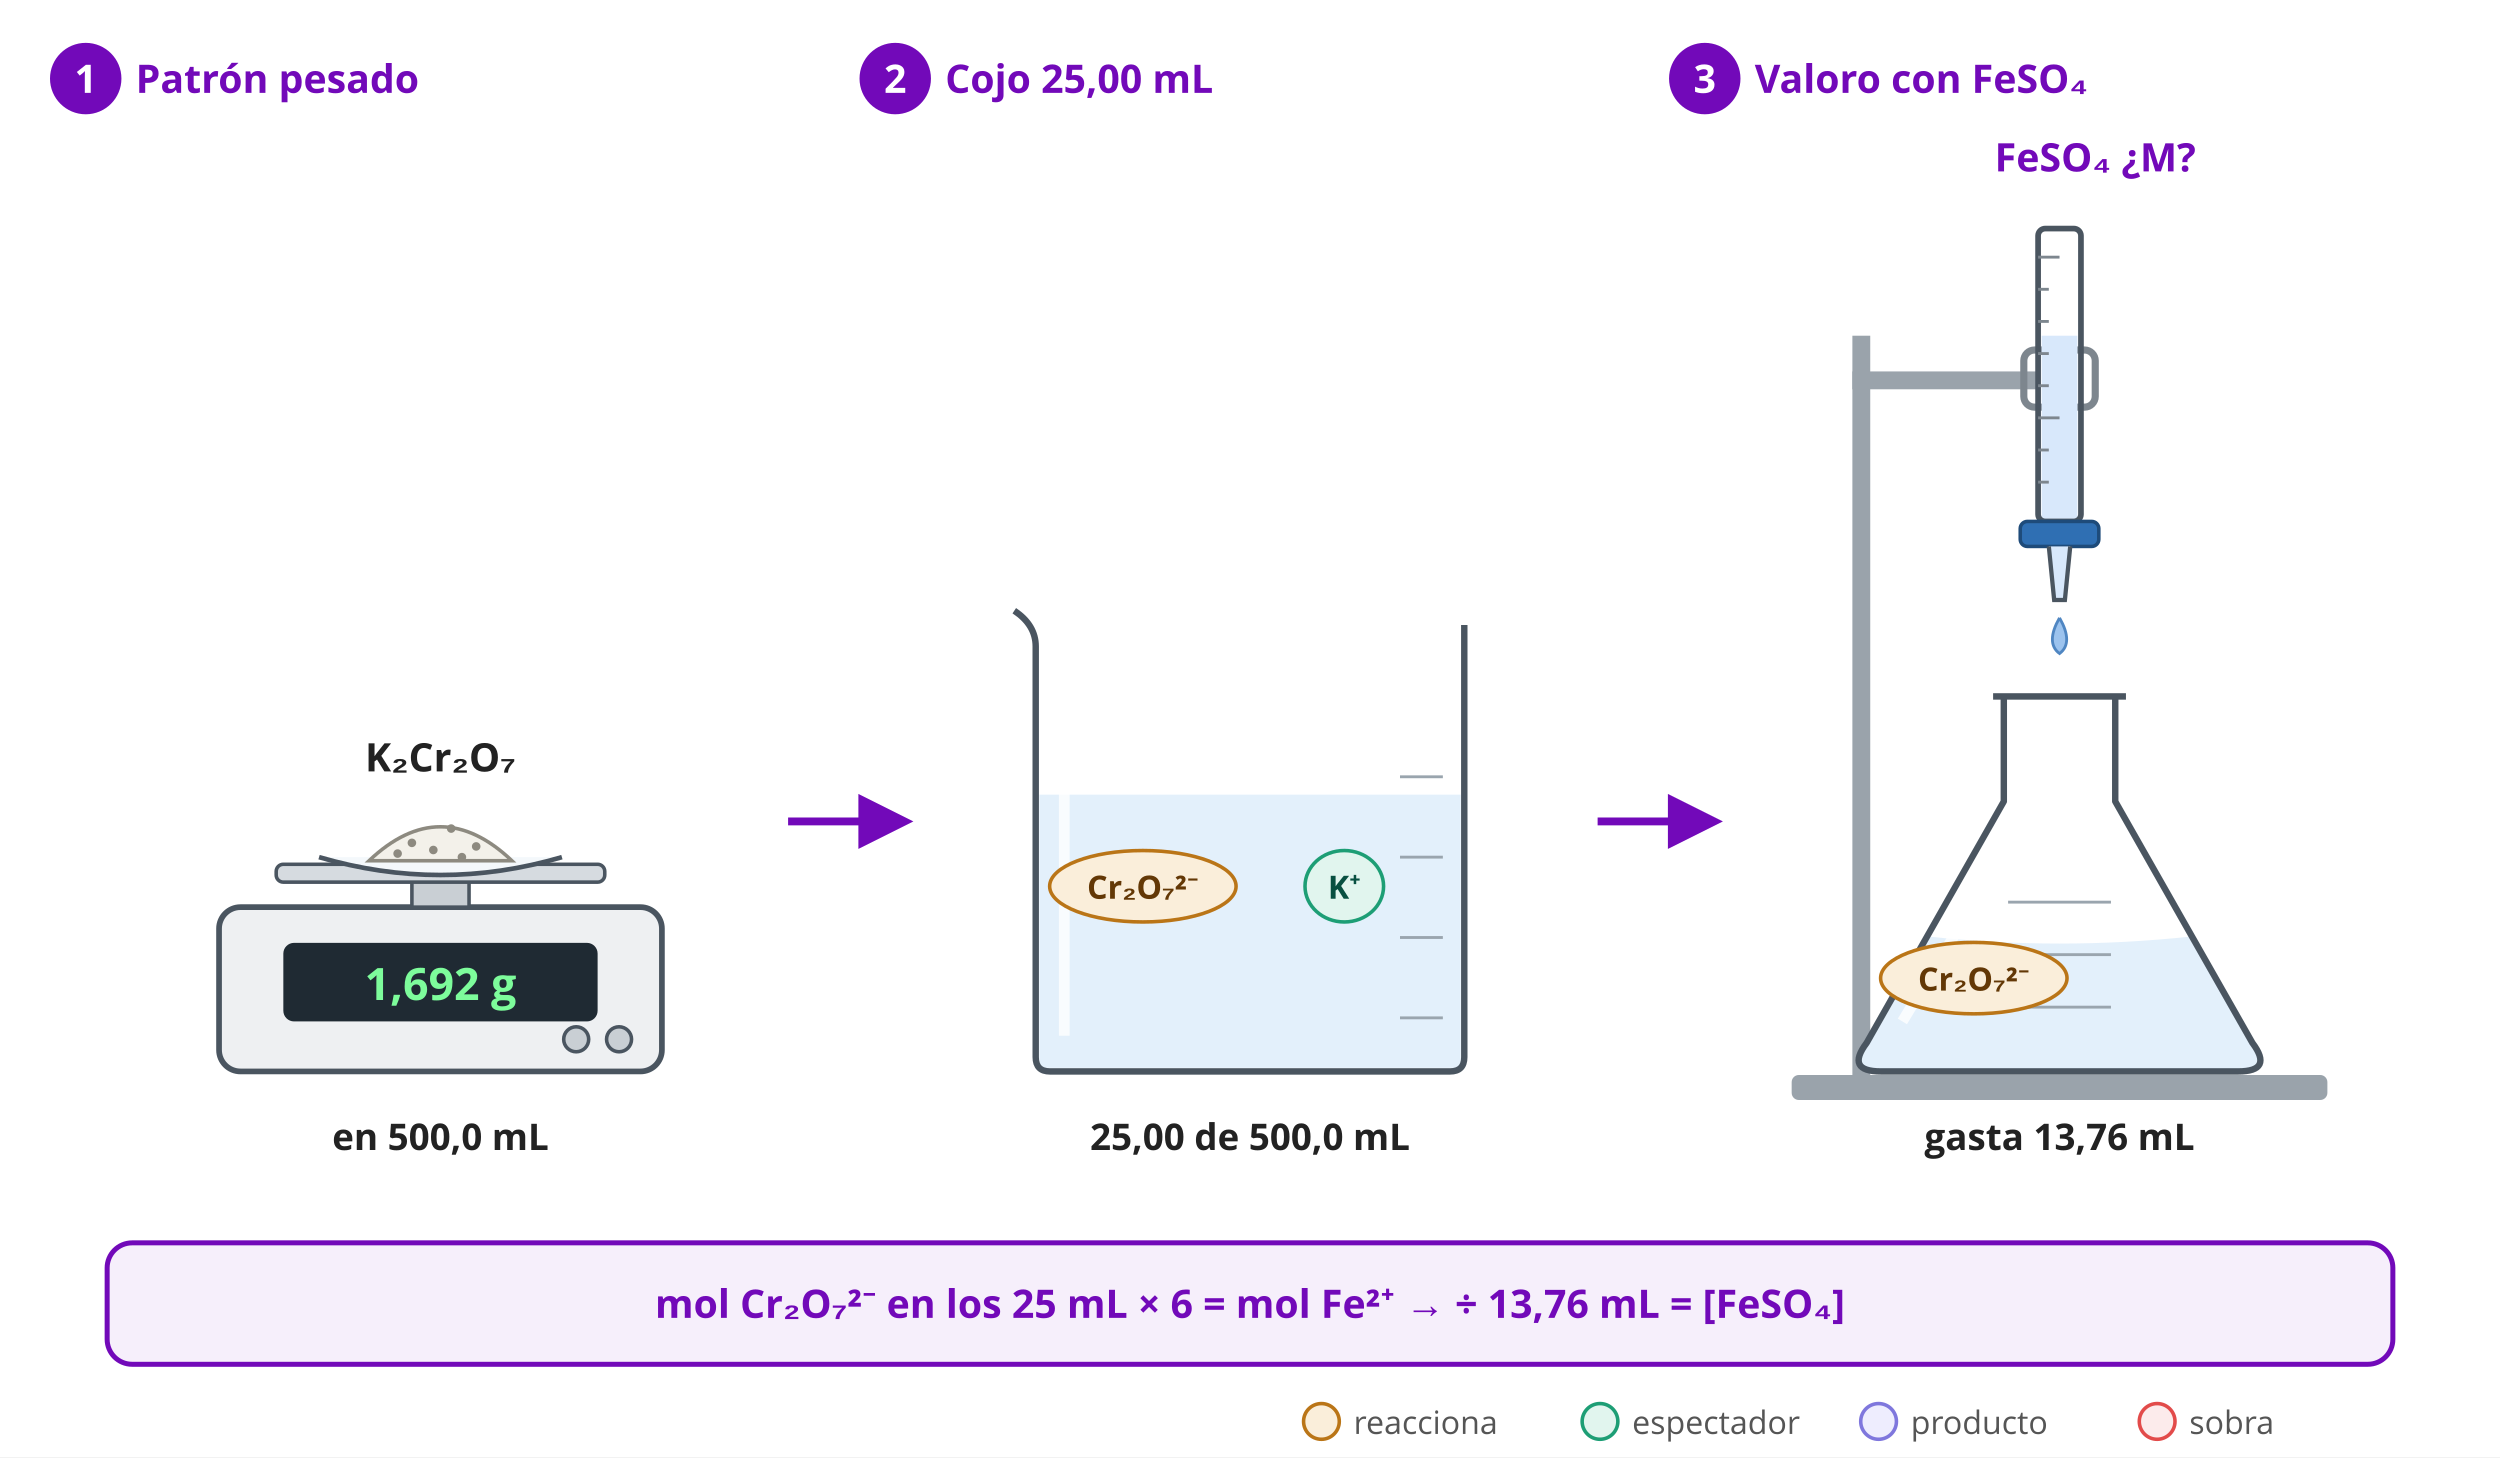
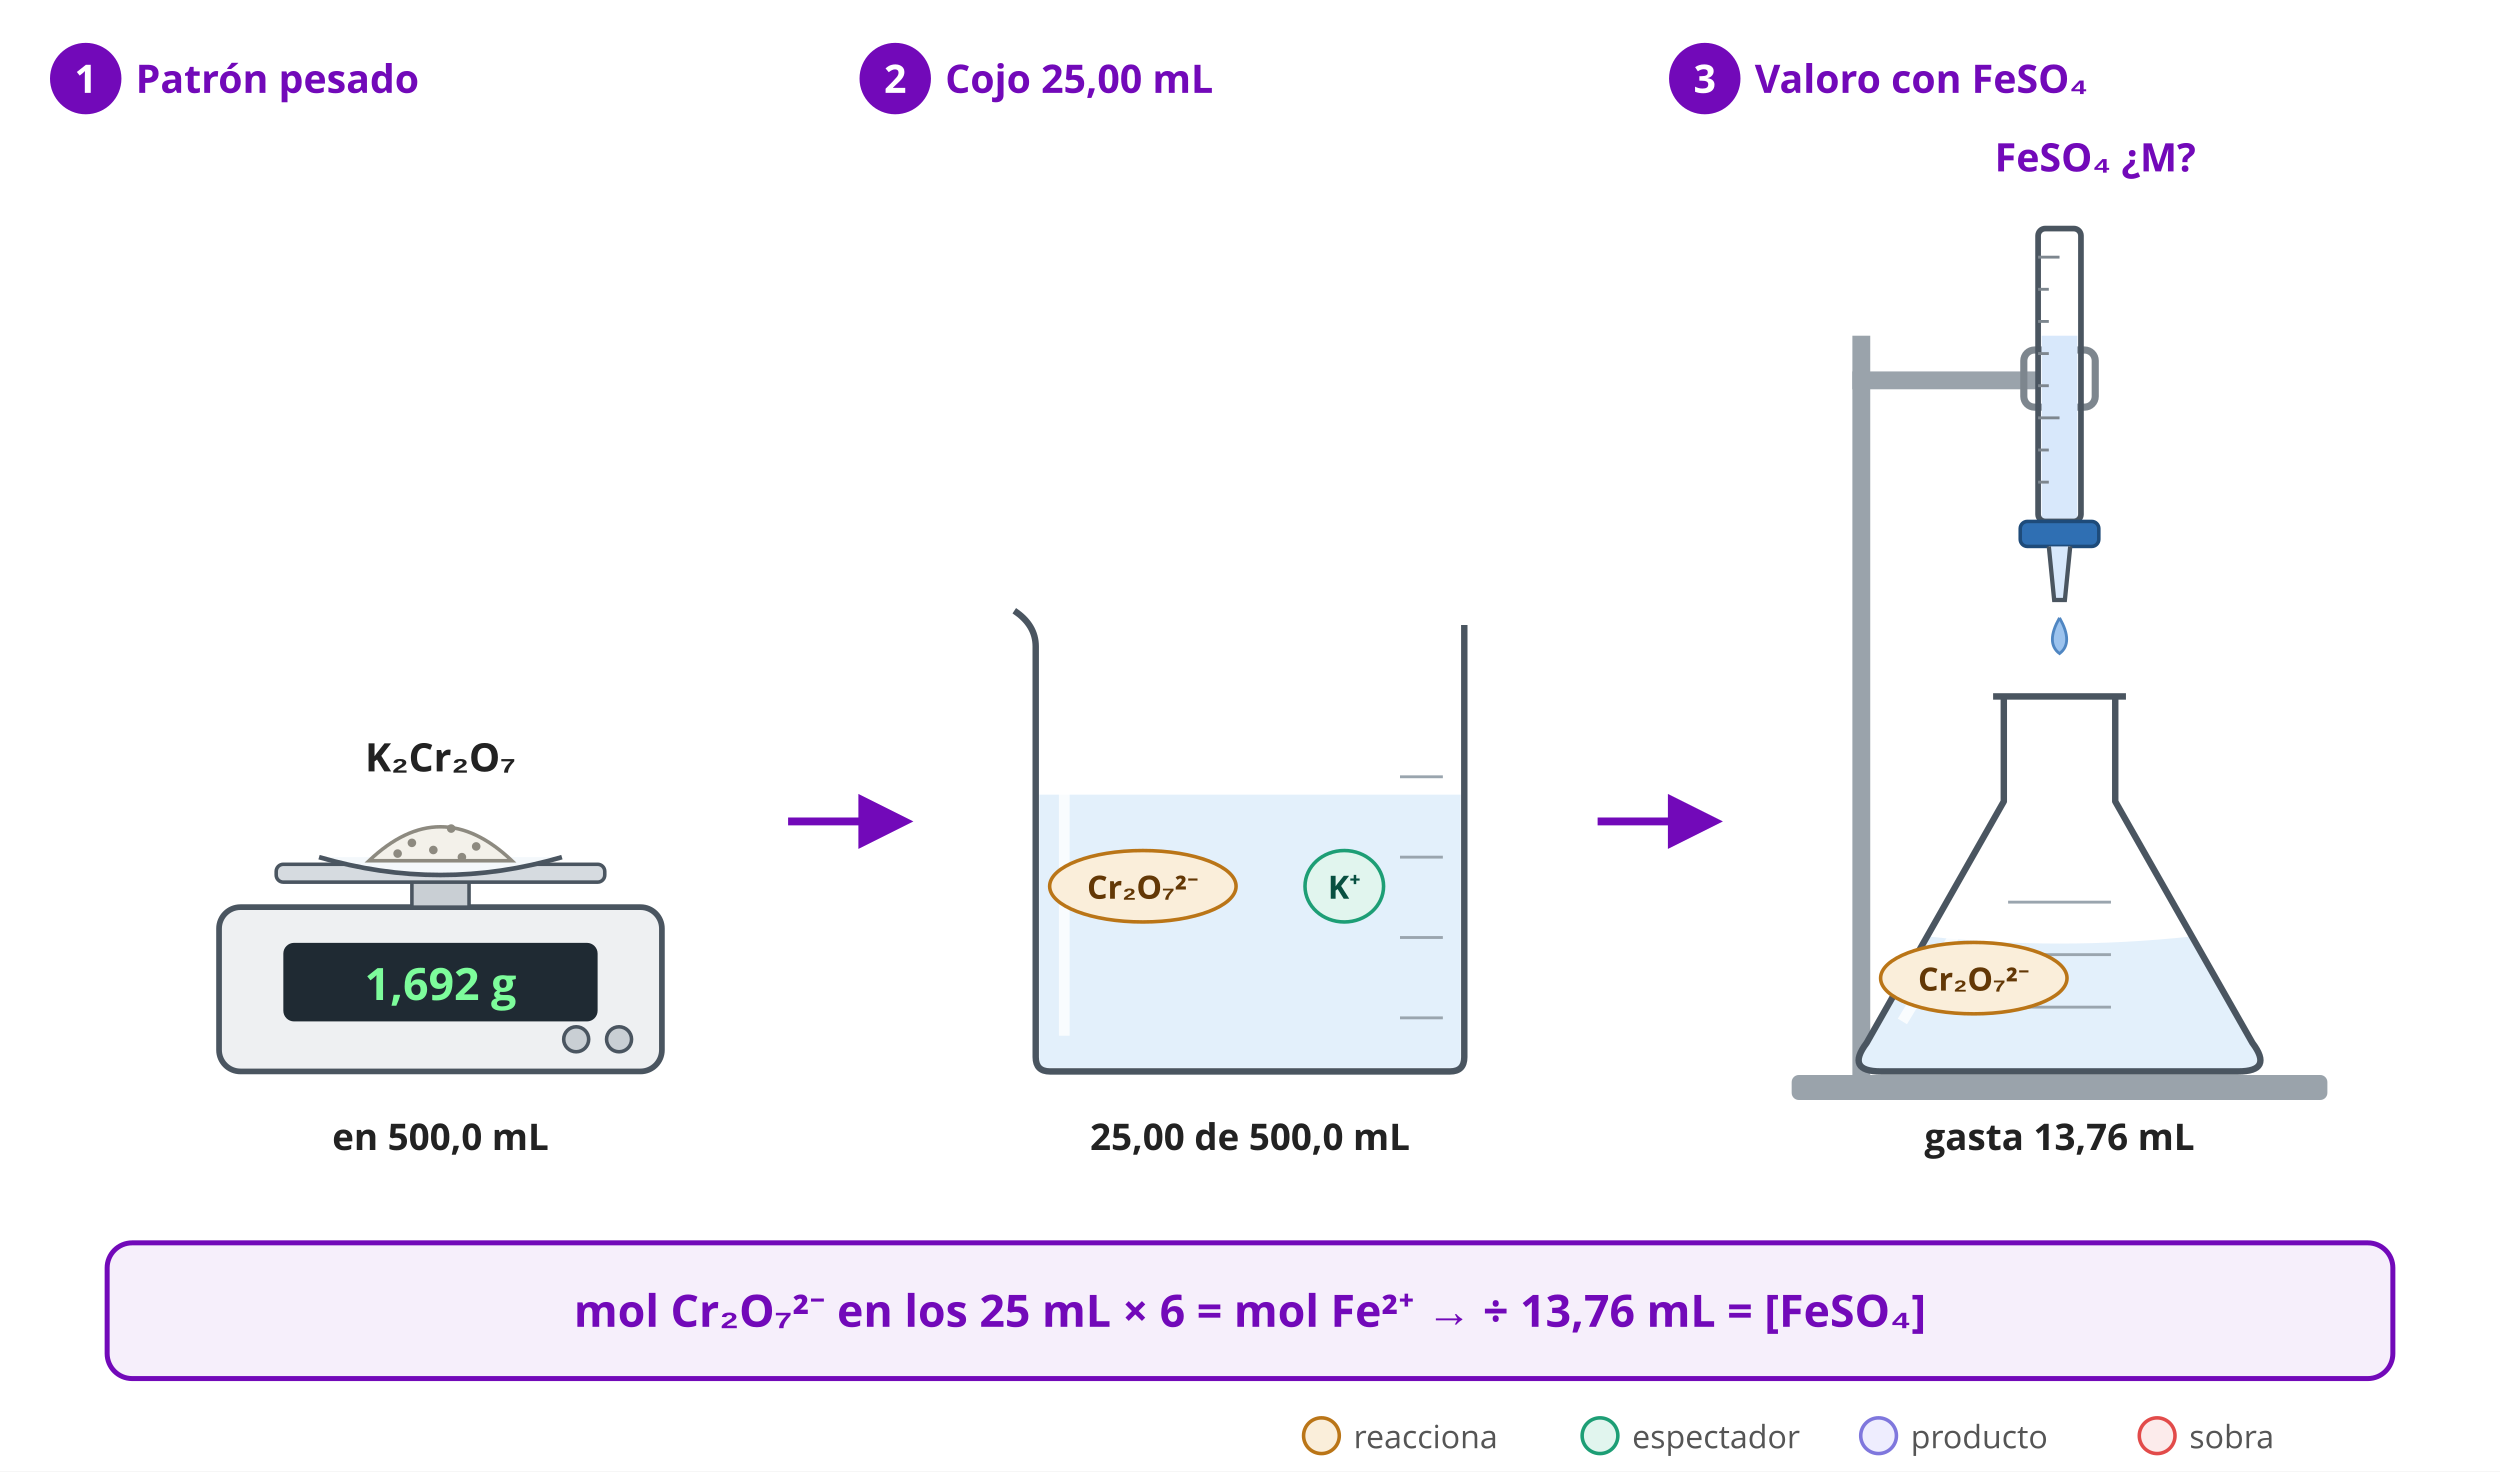
- <svg xmlns="http://www.w3.org/2000/svg" viewBox="0 0 700 408" width="700" height="408">
+ <svg xmlns="http://www.w3.org/2000/svg" viewBox="0 0 700 412" width="700" height="412">
  <defs>
    <marker id="pta" viewBox="0 0 10 10" refX="8" refY="5" markerWidth="7" markerHeight="7" orient="auto-start-reverse">
      <path d="M0 0 L10 5 L0 10 z" fill="#7209b9" />
    </marker>
  </defs>
-   <rect width="700" height="408" fill="white" />
+   <rect width="700" height="412" fill="white" />
  <circle cx="24.0" cy="22" r="10" fill="#7209b9" />
  <text x="24.0" y="26" text-anchor="middle" font-size="11" font-weight="bold" fill="white" font-family="Open Sans, Arial, sans-serif">1</text>
  <text x="40.0" y="26" text-anchor="start" font-size="11.5" font-weight="bold" fill="#7209b9" font-family="Open Sans, Arial, sans-serif" />
  <text x="38.0" y="26" text-anchor="start" font-size="11" font-weight="bold" fill="#7209b9" font-family="Open Sans, Arial, sans-serif">Patrón pesado</text>
  <rect x="61.333" y="254" width="124" height="46" rx="6" fill="#eef0f2" stroke="#4a5560" stroke-width="1.6" />
  <rect x="79.333" y="264" width="88" height="22" rx="3" fill="#1f2a33" />
  <text x="123.333" y="280" text-anchor="middle" font-size="12.5" font-weight="bold" fill="#7dfc9b" font-family="Open Sans, Arial, sans-serif">1,692 g</text>
  <circle cx="173.333" cy="291" r="3.5" fill="#c9cfd4" stroke="#4a5560" />
  <circle cx="161.333" cy="291" r="3.5" fill="#c9cfd4" stroke="#4a5560" />
  <rect x="115.333" y="246" width="16" height="8" fill="#c9cfd4" stroke="#4a5560" />
  <rect x="77.333" y="242" width="92" height="5" rx="2" fill="#d6dbe0" stroke="#4a5560" />
  <path d="M89.333 240 Q123.333 250 157.333 240" fill="#f4f8fb" stroke="#4a5560" stroke-width="1.3" />
  <path d="M103.333 241 Q123.333 222 143.333 241 Z" fill="#f3f1ea" stroke="#8d8a80" />
  <circle cx="115.333" cy="236" r="1.2" fill="#8d8a80" />
  <circle cx="126.333" cy="232" r="1.2" fill="#8d8a80" />
  <circle cx="133.333" cy="237" r="1.2" fill="#8d8a80" />
  <circle cx="121.333" cy="238" r="1.2" fill="#8d8a80" />
  <circle cx="111.333" cy="239" r="1.2" fill="#8d8a80" />
  <circle cx="129.333" cy="240" r="1.2" fill="#8d8a80" />
  <text x="123.333" y="216" text-anchor="middle" font-size="11" font-weight="bold" fill="#222" font-family="Open Sans, Arial, sans-serif">K₂Cr₂O₇</text>
  <text x="123.333" y="322" text-anchor="middle" font-size="10.3" font-weight="bold" fill="#222" font-family="Open Sans, Arial, sans-serif">en 500,0 mL</text>
  <path d="M220.667 230 L252.667 230" fill="none" stroke="#7209b9" stroke-width="2.2" marker-end="url(#pta)" />
  <circle cx="250.667" cy="22" r="10" fill="#7209b9" />
  <text x="250.667" y="26" text-anchor="middle" font-size="11" font-weight="bold" fill="white" font-family="Open Sans, Arial, sans-serif">2</text>
  <text x="266.667" y="26" text-anchor="start" font-size="11.5" font-weight="bold" fill="#7209b9" font-family="Open Sans, Arial, sans-serif" />
  <text x="264.667" y="26" text-anchor="start" font-size="11" font-weight="bold" fill="#7209b9" font-family="Open Sans, Arial, sans-serif">Cojo 25,00 mL</text>
  <rect x="291.0" y="222.5" width="118" height="76.5" fill="#e3f0fb" />
  <path d="M284.0 171 Q290.0 175 290.0 181 V296 Q290.0 300 294.0 300 H406.0 Q410.0 300 410.0 296 V175" fill="none" stroke="#4a5560" stroke-width="1.8" />
  <line x1="392.0" y1="285.0" x2="404.0" y2="285.0" stroke="#9aa5ae" stroke-width=".8" />
  <line x1="392.0" y1="262.5" x2="404.0" y2="262.5" stroke="#9aa5ae" stroke-width=".8" />
  <line x1="392.0" y1="240.0" x2="404.0" y2="240.0" stroke="#9aa5ae" stroke-width=".8" />
  <line x1="392.0" y1="217.5" x2="404.0" y2="217.5" stroke="#9aa5ae" stroke-width=".8" />
  <line x1="298.0" y1="189" x2="298.0" y2="290" stroke="white" stroke-width="3" opacity=".8" />
  <ellipse cx="320.0" cy="248.15" rx="26.1" ry="10" fill="#FAEEDA" stroke="#BA7517" stroke-width="1" />
  <text x="320.0" y="251.65" text-anchor="middle" font-size="9" font-weight="bold" fill="#633806" font-family="Open Sans, Arial, sans-serif">Cr₂O₇²⁻</text>
  <ellipse cx="376.4" cy="248.15" rx="11" ry="10" fill="#E1F5EE" stroke="#1D9E75" stroke-width="1" />
  <text x="376.4" y="251.65" text-anchor="middle" font-size="9" font-weight="bold" fill="#085041" font-family="Open Sans, Arial, sans-serif">K⁺</text>
  <text x="350.0" y="322" text-anchor="middle" font-size="10.3" font-weight="bold" fill="#222" font-family="Open Sans, Arial, sans-serif">25,00 de 500,0 mL</text>
  <path d="M447.333 230 L479.333 230" fill="none" stroke="#7209b9" stroke-width="2.2" marker-end="url(#pta)" />
  <circle cx="477.333" cy="22" r="10" fill="#7209b9" />
  <text x="477.333" y="26" text-anchor="middle" font-size="11" font-weight="bold" fill="white" font-family="Open Sans, Arial, sans-serif">3</text>
  <text x="493.333" y="26" text-anchor="start" font-size="11.5" font-weight="bold" fill="#7209b9" font-family="Open Sans, Arial, sans-serif" />
  <text x="491.333" y="26" text-anchor="start" font-size="11" font-weight="bold" fill="#7209b9" font-family="Open Sans, Arial, sans-serif">Valoro con FeSO₄</text>
  <rect x="518.667" y="94" width="5" height="207" fill="#9aa3ab" />
  <rect x="501.667" y="301" width="150" height="7" rx="2" fill="#9aa3ab" />
  <rect x="518.667" y="104" width="52" height="5" fill="#9aa3ab" />
  <rect x="566.667" y="98" width="20" height="16" rx="3" fill="none" stroke="#7d868e" stroke-width="2" />
  <rect x="571.667" y="94" width="10" height="52" fill="#d8e8fb" />
  <rect x="570.667" y="64" width="12" height="82" rx="2" fill="none" stroke="#4a5560" stroke-width="1.6" />
  <line x1="570.667" y1="72" x2="576.667" y2="72" stroke="#7d868e" stroke-width=".8" />
  <line x1="570.667" y1="81" x2="573.667" y2="81" stroke="#7d868e" stroke-width=".8" />
  <line x1="570.667" y1="90" x2="573.667" y2="90" stroke="#7d868e" stroke-width=".8" />
  <line x1="570.667" y1="99" x2="573.667" y2="99" stroke="#7d868e" stroke-width=".8" />
  <line x1="570.667" y1="108" x2="573.667" y2="108" stroke="#7d868e" stroke-width=".8" />
  <line x1="570.667" y1="117" x2="576.667" y2="117" stroke="#7d868e" stroke-width=".8" />
  <line x1="570.667" y1="126" x2="573.667" y2="126" stroke="#7d868e" stroke-width=".8" />
  <line x1="570.667" y1="135" x2="573.667" y2="135" stroke="#7d868e" stroke-width=".8" />
  <rect x="565.667" y="146" width="22" height="7" rx="2" fill="#2f6fb3" stroke="#1e4b7a" />
  <path d="M573.667 153 L575.167 168 H578.167 L579.667 153" fill="#d8e8fb" stroke="#4a5560" stroke-width="1.2" />
  <path d="M576.667 173 q-4 7 0 10 q4 -3 0 -10" fill="#9cc3ee" stroke="#4f86c2" stroke-width=".8" />
  <text x="586.667" y="48.0" text-anchor="middle" font-size="11.0" font-weight="bold" fill="#7209b9" font-family="Open Sans, Arial, sans-serif">FeSO₄ ¿M?</text>
  <path d="M539.594 262.2 Q576.667 266.2 613.739 262.2 L630.667 292 Q636.667 300 626.667 300 H526.667 Q516.667 300 522.667 292 Z" fill="#e3f0fb" stroke="none" />
  <path d="M558.067 195 H595.267 M561.067 195 V224.4 L522.667 292 Q516.667 300 526.667 300 H626.667 Q636.667 300 630.667 292 L592.267 224.4 V195" fill="none" stroke="#4a5560" stroke-width="1.8" stroke-linejoin="round" />
  <path d="M532.667 286 L565.067 232.4" stroke="white" stroke-width="3" opacity=".8" />
  <line x1="562.267" y1="282.0" x2="591.067" y2="282.0" stroke="#9aa5ae" stroke-width=".8" />
  <line x1="562.267" y1="267.3" x2="591.067" y2="267.3" stroke="#9aa5ae" stroke-width=".8" />
  <line x1="562.267" y1="252.6" x2="591.067" y2="252.6" stroke="#9aa5ae" stroke-width=".8" />
  <ellipse cx="552.667" cy="273.876" rx="26.1" ry="10" fill="#FAEEDA" stroke="#BA7517" stroke-width="1" />
  <text x="552.667" y="277.376" text-anchor="middle" font-size="9" font-weight="bold" fill="#633806" font-family="Open Sans, Arial, sans-serif">Cr₂O₇²⁻</text>
  <text x="576.667" y="322" text-anchor="middle" font-size="10.3" font-weight="bold" fill="#222" font-family="Open Sans, Arial, sans-serif">gasta 13,76 mL</text>
-   <rect x="30" y="348" width="640" height="34" rx="7" fill="#f6effb" stroke="#7209b9" stroke-width="1.4" />
-   <text x="350.0" y="369.0" text-anchor="middle" font-size="11" font-weight="bold" fill="#7209b9" font-family="Open Sans, Arial, sans-serif">mol Cr₂O₇²⁻ en los 25 mL × 6 = mol Fe²⁺ → ÷ 13,76 mL = [FeSO₄]</text>
-   <circle cx="370" cy="398" r="5" fill="#FAEEDA" stroke="#BA7517" />
-   <text x="379" y="401.5" text-anchor="start" font-size="9" font-weight="normal" fill="#555" font-family="Open Sans, Arial, sans-serif">reacciona</text>
-   <circle cx="448" cy="398" r="5" fill="#E1F5EE" stroke="#1D9E75" />
-   <text x="457" y="401.5" text-anchor="start" font-size="9" font-weight="normal" fill="#555" font-family="Open Sans, Arial, sans-serif">espectador</text>
-   <circle cx="526" cy="398" r="5" fill="#EEEDFE" stroke="#7F77DD" />
-   <text x="535" y="401.5" text-anchor="start" font-size="9" font-weight="normal" fill="#555" font-family="Open Sans, Arial, sans-serif">producto</text>
-   <circle cx="604" cy="398" r="5" fill="#FCEBEB" stroke="#E24B4A" />
-   <text x="613" y="401.5" text-anchor="start" font-size="9" font-weight="normal" fill="#555" font-family="Open Sans, Arial, sans-serif">sobra</text>
+   <rect x="30" y="348" width="640" height="38" rx="7" fill="#f6effb" stroke="#7209b9" stroke-width="1.4" />
+   <text x="350.0" y="371.5" text-anchor="middle" font-size="12.5" font-weight="bold" fill="#7209b9" font-family="Open Sans, Arial, sans-serif">mol Cr₂O₇²⁻ en los 25 mL × 6 = mol Fe²⁺ → ÷ 13,76 mL = [FeSO₄]</text>
+   <circle cx="370" cy="402" r="5" fill="#FAEEDA" stroke="#BA7517" />
+   <text x="379" y="405.5" text-anchor="start" font-size="9" font-weight="normal" fill="#555" font-family="Open Sans, Arial, sans-serif">reacciona</text>
+   <circle cx="448" cy="402" r="5" fill="#E1F5EE" stroke="#1D9E75" />
+   <text x="457" y="405.5" text-anchor="start" font-size="9" font-weight="normal" fill="#555" font-family="Open Sans, Arial, sans-serif">espectador</text>
+   <circle cx="526" cy="402" r="5" fill="#EEEDFE" stroke="#7F77DD" />
+   <text x="535" y="405.5" text-anchor="start" font-size="9" font-weight="normal" fill="#555" font-family="Open Sans, Arial, sans-serif">producto</text>
+   <circle cx="604" cy="402" r="5" fill="#FCEBEB" stroke="#E24B4A" />
+   <text x="613" y="405.5" text-anchor="start" font-size="9" font-weight="normal" fill="#555" font-family="Open Sans, Arial, sans-serif">sobra</text>
</svg>
